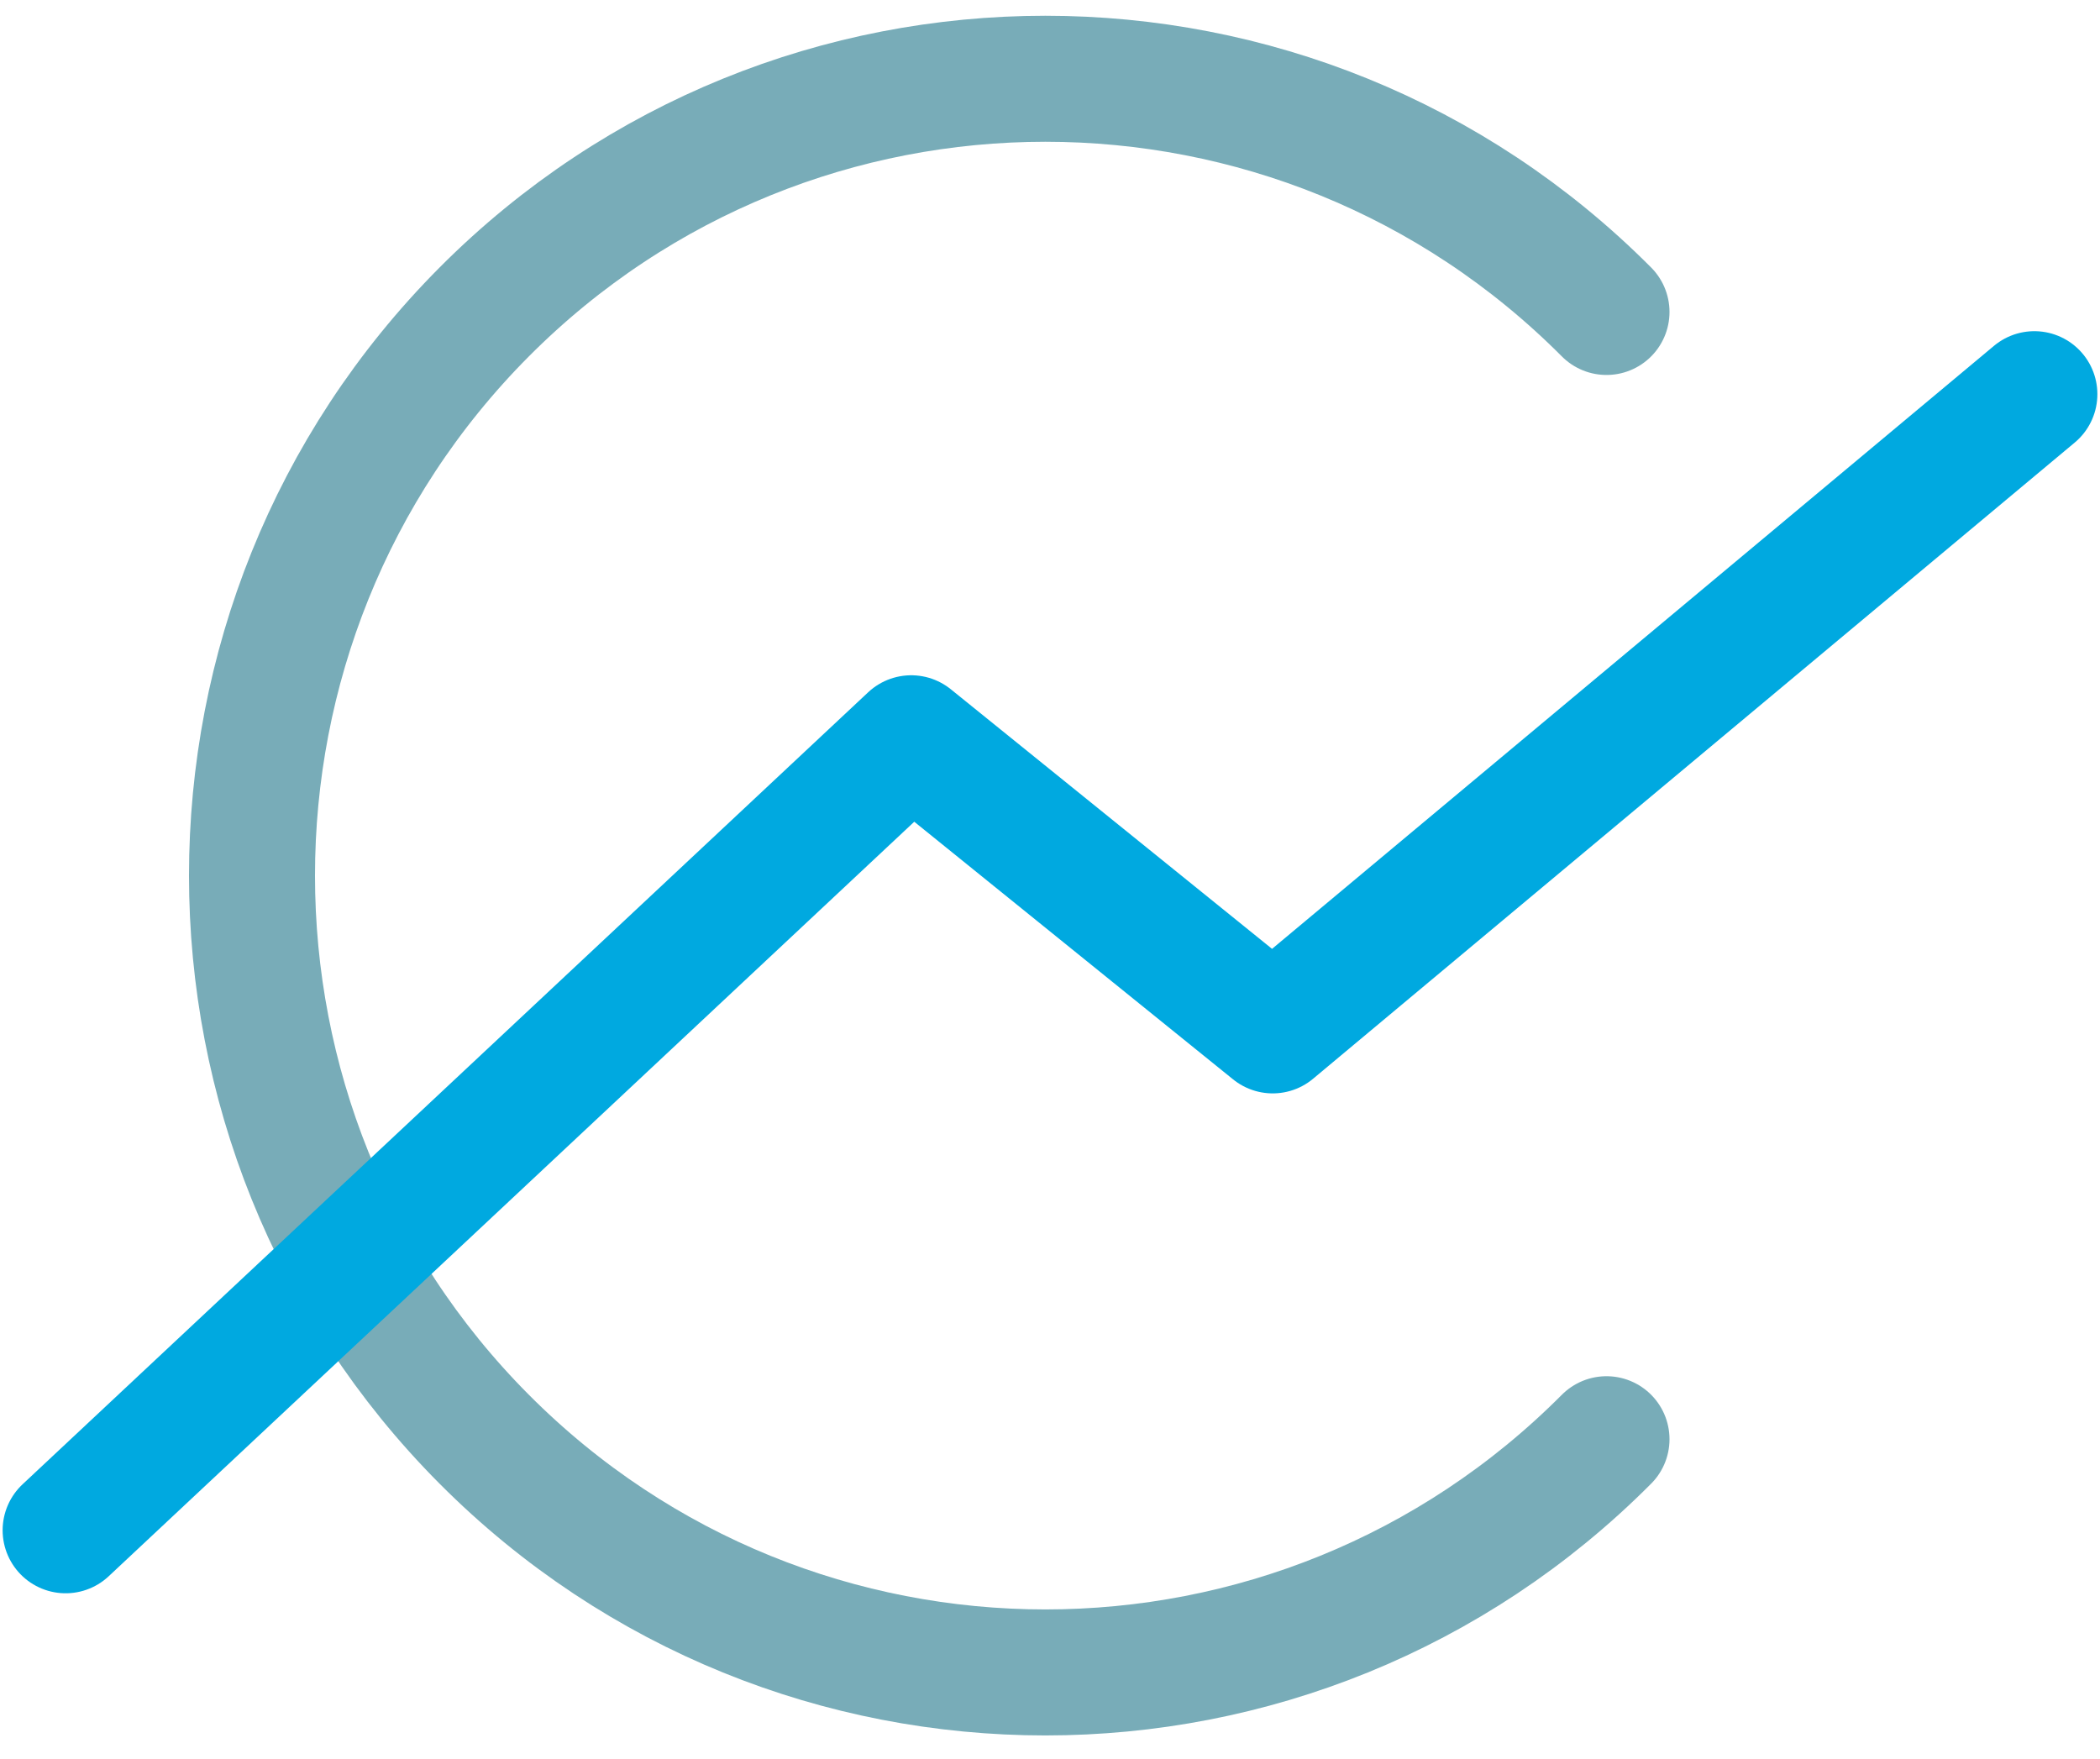
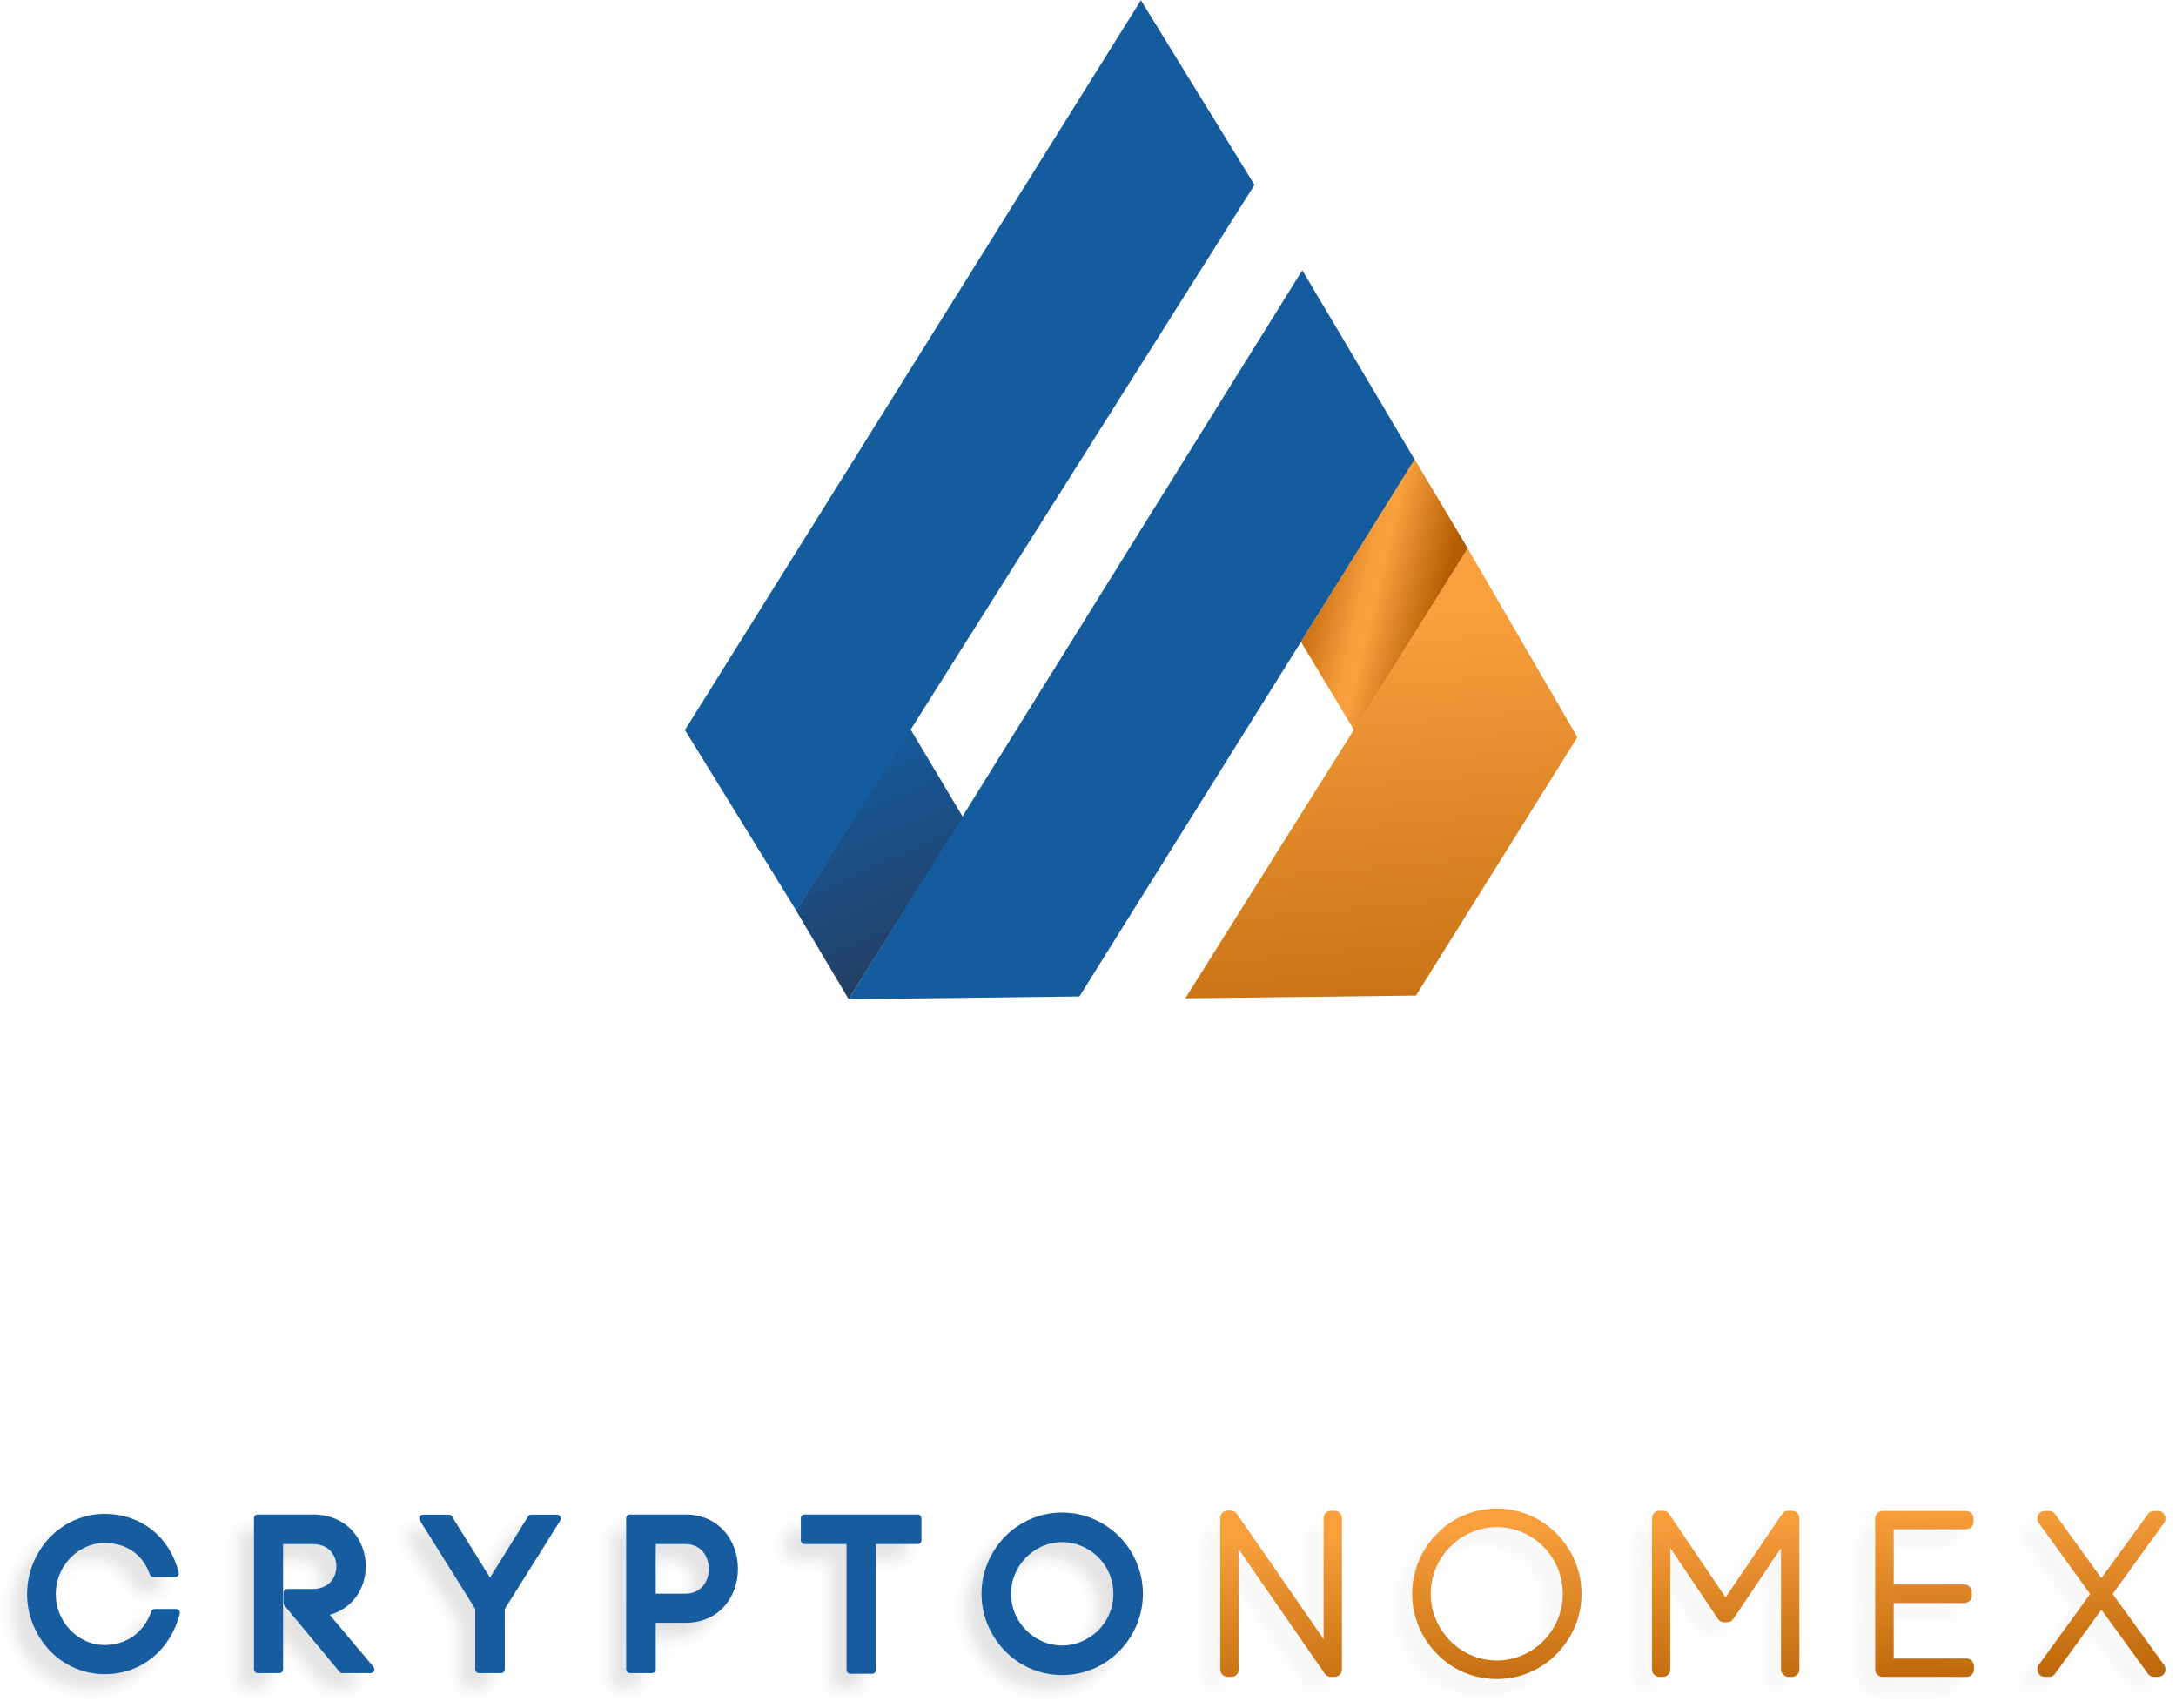
- <svg xmlns="http://www.w3.org/2000/svg" width="80px" height="67px" viewBox="0 0 80 67" version="1.1">
-   <defs />
-   <g id="Cryptonomex" stroke="none" stroke-width="1" fill="none" fill-rule="evenodd">
-     <g id="cryptonomex-v-2" transform="translate(-425, -216)" stroke-linecap="round" stroke-width="4.8" stroke-linejoin="round">
-       <g id="logo" transform="translate(391, 219)">
-         <g id="logo-icon" transform="translate(36, 0)">
-           <path d="M59.2,51.826 C47.406,63.672 28.24,63.672 16.446,51.826 C4.651,39.98 4.651,20.73 16.446,8.884 C28.24,-2.961 47.406,-2.961 59.2,8.884" id="Shape" stroke="#78ACB8" />
-           <path d="M0.5,55.295 L32.713,25.124 L46.484,36.252 L75.5,12.016" id="Shape-Copy" stroke="#00A9E0" />
+ <svg xmlns="http://www.w3.org/2000/svg" width="144px" height="113px" viewBox="0 0 144 113" version="1.1">
+   <defs>
+     <linearGradient x1="50%" y1="0%" x2="84.997%" y2="125.966%" id="linearGradient-1">
+       <stop stop-color="#145C9E" offset="0%" />
+       <stop stop-color="#2A324B" offset="100%" />
+     </linearGradient>
+     <linearGradient x1="0%" y1="43.657%" x2="76.401%" y2="73.725%" id="linearGradient-2">
+       <stop stop-color="#B86204" offset="0%" />
+       <stop stop-color="#F59C3B" offset="43.08%" />
+       <stop stop-color="#F9A03E" offset="53.444%" />
+       <stop stop-color="#B25D00" offset="100%" />
+     </linearGradient>
+     <linearGradient x1="50%" y1="0%" x2="84.997%" y2="125.966%" id="linearGradient-3">
+       <stop stop-color="#F9A03E" offset="0%" />
+       <stop stop-color="#B25D00" offset="100%" />
+     </linearGradient>
+     <filter x="-50%" y="-50%" width="200%" height="200%" filterUnits="objectBoundingBox" id="filter-4">
+       <feOffset dx="-1" dy="1" in="SourceAlpha" result="shadowOffsetOuter1" />
+       <feGaussianBlur stdDeviation="0.5" in="shadowOffsetOuter1" result="shadowBlurOuter1" />
+       <feColorMatrix values="0 0 0 0 0.65   0 0 0 0 0.645   0 0 0 0 0.645  0 0 0 0.22 0" in="shadowBlurOuter1" type="matrix" result="shadowMatrixOuter1" />
+       <feMerge>
+         <feMergeNode in="shadowMatrixOuter1" />
+         <feMergeNode in="SourceGraphic" />
+       </feMerge>
+     </filter>
+     <filter x="-50%" y="-50%" width="200%" height="200%" filterUnits="objectBoundingBox" id="filter-5">
+       <feOffset dx="-1" dy="1" in="SourceAlpha" result="shadowOffsetOuter1" />
+       <feGaussianBlur stdDeviation="0.5" in="shadowOffsetOuter1" result="shadowBlurOuter1" />
+       <feColorMatrix values="0 0 0 0 0   0 0 0 0 0   0 0 0 0 0  0 0 0 0.111 0" in="shadowBlurOuter1" type="matrix" result="shadowMatrixOuter1" />
+       <feMerge>
+         <feMergeNode in="shadowMatrixOuter1" />
+         <feMergeNode in="SourceGraphic" />
+       </feMerge>
+     </filter>
+   </defs>
+   <g id="Social" stroke="none" stroke-width="1" fill="none" fill-rule="evenodd">
+     <g id="cnx_linkedin" transform="translate(-246, -53)">
+       <g id="Group-Copy-+-CRYPTONOMEX-+-CRYPTO-+-NOMEX" transform="translate(248, 53)">
+         <g id="Group-Copy-+-CRYPTONOMEX" transform="translate(40, 0)">
+           <g id="Group-Copy">
+             <path d="M10.689,60.258 L18.208,48.178 L21.729,54.075 L14.162,66.114 L10.689,60.258 Z" id="Path" fill="url(#linearGradient-1)" />
+             <path d="M15.786,-1.382 L28.634,4.996 L28.374,61.793 L15.786,55.559 L15.786,-1.382 Z" id="Rectangle-6" fill="#145C9E" transform="translate(22.21009, 30.20558) rotate(32) translate(-22.21009, -30.20558) " />
+             <path d="M28.146,16.998 L41.101,23.689 L41.101,65.562 L28.253,73.803 L28.146,16.998 Z" id="Rectangle-6-Copy-2" fill="#145C9E" transform="translate(34.62351, 45.4004) rotate(32) translate(-34.62351, -45.4004) " />
+             <path d="M44.094,42.471 L51.612,30.391 L55.134,36.288 L47.615,48.321 L44.094,42.471 Z" id="Path" fill="url(#linearGradient-2)" />
+             <path d="M44.851,36.98 L57.624,43.728 L57.624,63.887 L44.776,72.128 L44.851,36.98 Z" id="Rectangle-6-Copy" fill="url(#linearGradient-3)" transform="translate(51.20041, 54.55432) rotate(32) translate(-51.20041, -54.55432) " />
+           </g>
+         </g>
+         <g id="CRYPTO-+-NOMEX" transform="translate(0, 99.45291)" stroke-linecap="round" stroke-linejoin="round">
+           <path d="M79.479,11 L79.479,1.461 L86.076,11 L86.304,11 L86.304,1.004 L86.09,1.004 L86.09,10.6 L79.45,1.004 L79.25,0.99 L79.25,11 L79.479,11 Z M101.918,6.002 C101.918,7.359 101.375,8.572 100.504,9.458 C99.619,10.357 98.391,10.914 97.048,10.914 C95.706,10.914 94.492,10.357 93.607,9.458 C92.736,8.572 92.179,7.359 92.179,6.002 C92.179,4.645 92.736,3.432 93.607,2.546 C94.492,1.647 95.706,1.09 97.048,1.09 C98.391,1.09 99.619,1.647 100.504,2.546 C101.375,3.432 101.918,4.645 101.918,6.002 L101.918,6.002 Z M91.951,6.002 C91.951,7.416 92.536,8.701 93.45,9.629 C94.364,10.572 95.649,11.143 97.048,11.143 C98.462,11.143 99.733,10.572 100.661,9.629 C101.575,8.701 102.161,7.416 102.161,6.002 C102.161,4.588 101.575,3.303 100.661,2.375 C99.733,1.432 98.462,0.861 97.048,0.861 C95.649,0.861 94.364,1.432 93.45,2.375 C92.536,3.303 91.951,4.588 91.951,6.002 L91.951,6.002 Z M108.035,1.332 L112.105,7.387 L112.291,7.387 L116.36,1.332 L116.36,11 L116.575,11 L116.575,1.004 L116.346,1.004 L112.191,7.13 L108.05,1.004 L107.821,1.004 L107.821,11 L108.035,11 L108.035,1.332 Z M122.82,6.116 L127.99,6.116 L127.99,5.888 L122.82,5.888 L122.82,1.232 L128.104,1.232 L128.104,1.018 L122.592,1.018 L122.592,11 L122.621,11 L128.133,11 L128.133,10.786 L122.82,10.786 L122.82,6.116 Z M133.322,1.018 L136.935,6.016 L133.322,11 L133.593,11 L137.063,6.202 L140.547,11 L140.804,11 L137.192,6.016 L140.804,1.018 L140.547,1.018 L137.063,5.816 L133.593,1.018 L133.322,1.018 Z" id="NOMEX" stroke="url(#linearGradient-3)" fill="url(#linearGradient-3)" filter="url(#filter-4)" />
+           <path d="M0.043,6.031 C0.043,7.416 0.614,8.672 1.471,9.586 C2.342,10.5 3.57,11.071 4.927,11.071 C7.254,11.071 9.082,9.529 9.653,7.259 L8.24,7.259 C7.725,8.772 6.44,9.643 4.927,9.643 C3.97,9.643 3.099,9.229 2.47,8.572 C1.842,7.916 1.442,7.03 1.442,6.031 C1.442,5.002 1.842,4.117 2.47,3.46 C3.099,2.803 3.97,2.389 4.927,2.389 C6.397,2.389 7.626,3.146 8.154,4.645 L9.582,4.645 C9.011,2.389 7.211,0.961 4.927,0.961 C3.57,0.961 2.342,1.547 1.471,2.446 C0.614,3.36 0.043,4.617 0.043,6.031 L0.043,6.031 Z M17.013,6.616 L20.654,11 L22.525,11 L19.369,7.244 C21.083,6.944 21.954,5.602 21.954,4.188 C21.954,2.603 20.869,1.004 18.698,1.004 L15.057,1.004 L15.057,11 L16.485,11 L16.485,2.461 L18.698,2.461 C19.912,2.461 20.512,3.332 20.512,4.188 C20.512,5.06 19.912,5.931 18.698,5.931 L17.013,5.931 L17.013,6.616 Z M26,1.018 L29.699,6.93 L29.699,11 L31.156,11 L31.156,6.93 L34.868,1.018 L33.155,1.018 L30.427,5.402 L27.7,1.018 L26,1.018 Z M39.686,1.004 L39.686,11 L41.143,11 L41.143,7.673 L43.342,7.673 C45.498,7.673 46.583,6.016 46.583,4.346 C46.583,2.675 45.498,1.004 43.342,1.004 L39.686,1.004 Z M41.143,6.245 L41.143,2.461 L43.342,2.461 C44.556,2.461 45.155,3.403 45.155,4.36 C45.155,5.302 44.556,6.245 43.342,6.245 L41.143,6.245 Z M55.714,11.043 L55.714,2.461 L58.727,2.461 L58.727,1.004 L51.244,1.004 L51.244,2.461 L54.271,2.461 L54.271,11.043 L55.714,11.043 Z M71.927,6.002 C71.927,7.03 71.513,7.93 70.87,8.587 C70.199,9.258 69.271,9.672 68.286,9.672 C67.3,9.672 66.386,9.258 65.729,8.587 C65.073,7.93 64.658,7.016 64.658,6.002 C64.658,4.988 65.073,4.074 65.729,3.417 C66.386,2.746 67.3,2.332 68.286,2.332 C69.271,2.332 70.199,2.746 70.87,3.417 C71.513,4.074 71.927,4.974 71.927,6.002 L71.927,6.002 Z M63.202,6.002 C63.202,7.416 63.787,8.687 64.687,9.615 C65.601,10.557 66.886,11.129 68.286,11.129 C69.699,11.129 70.97,10.557 71.898,9.615 C72.798,8.687 73.384,7.416 73.384,6.002 C73.384,4.588 72.798,3.317 71.898,2.389 C70.97,1.461 69.699,0.875 68.286,0.875 C66.886,0.875 65.601,1.461 64.687,2.389 C63.787,3.317 63.202,4.588 63.202,6.002 L63.202,6.002 Z" id="CRYPTO" stroke="#145C9E" stroke-width="0.5" fill="#145C9E" filter="url(#filter-5)" />
        </g>
      </g>
    </g>
  </g>
</svg>
